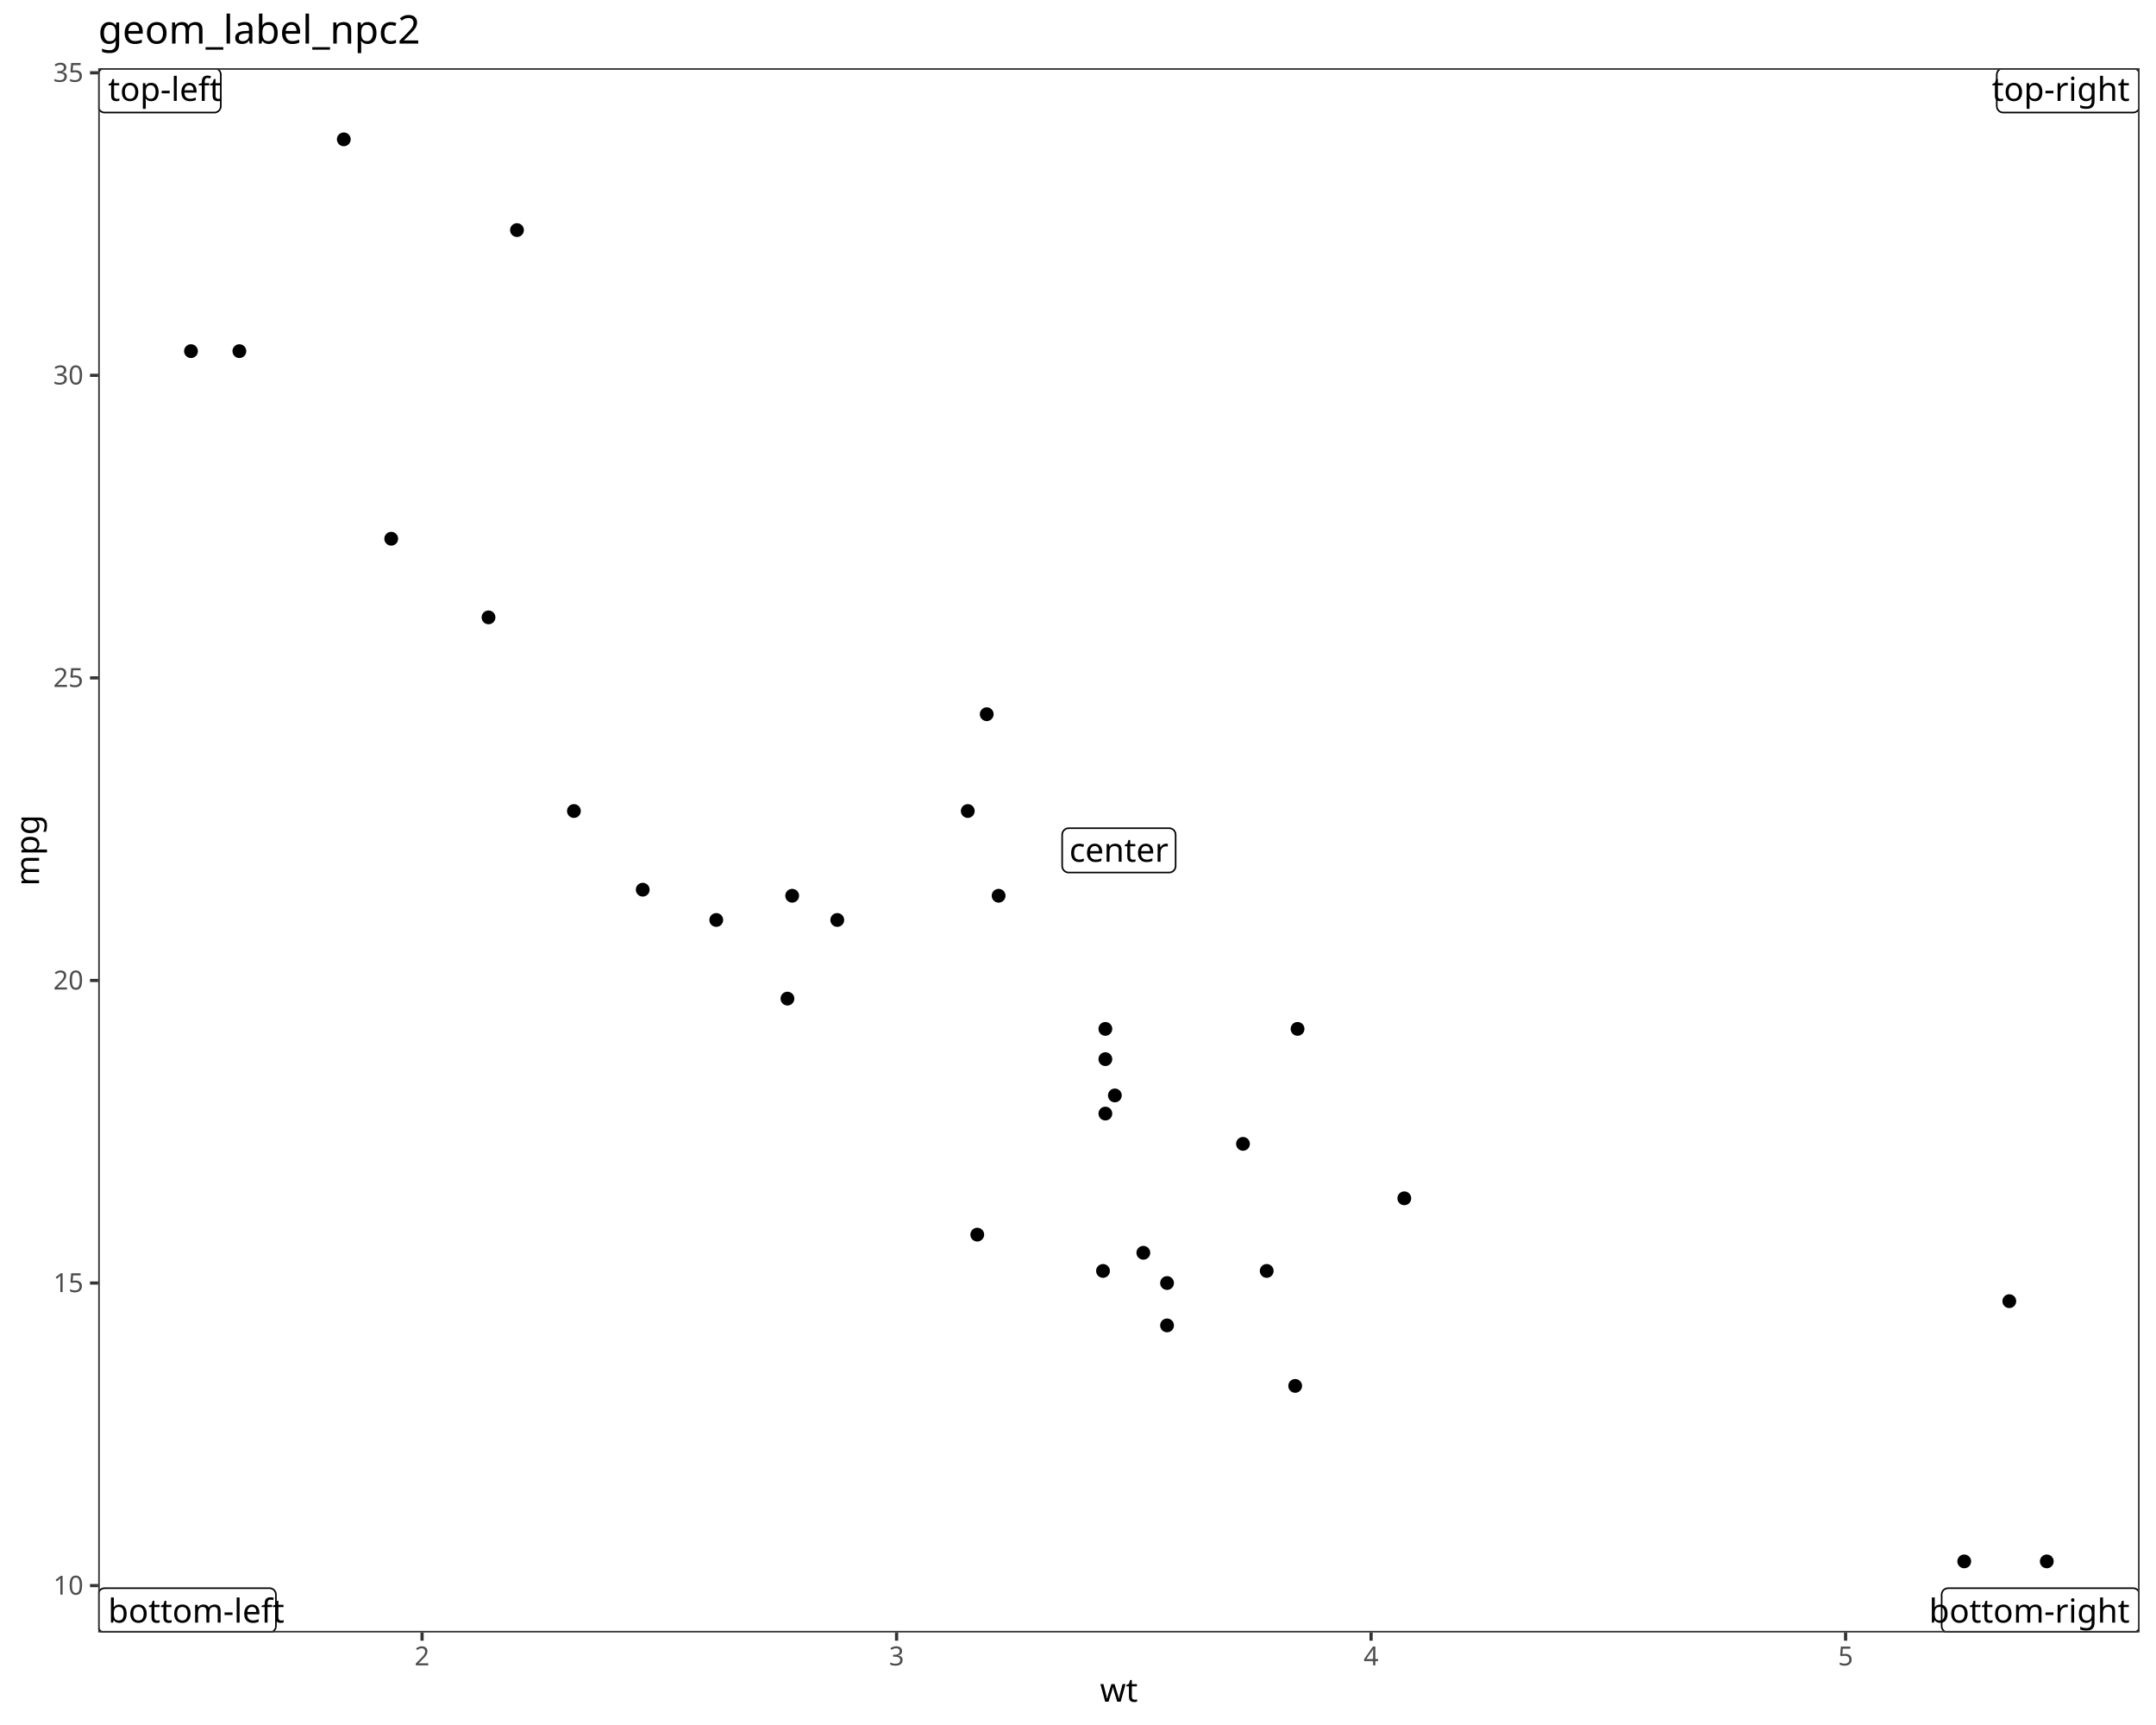
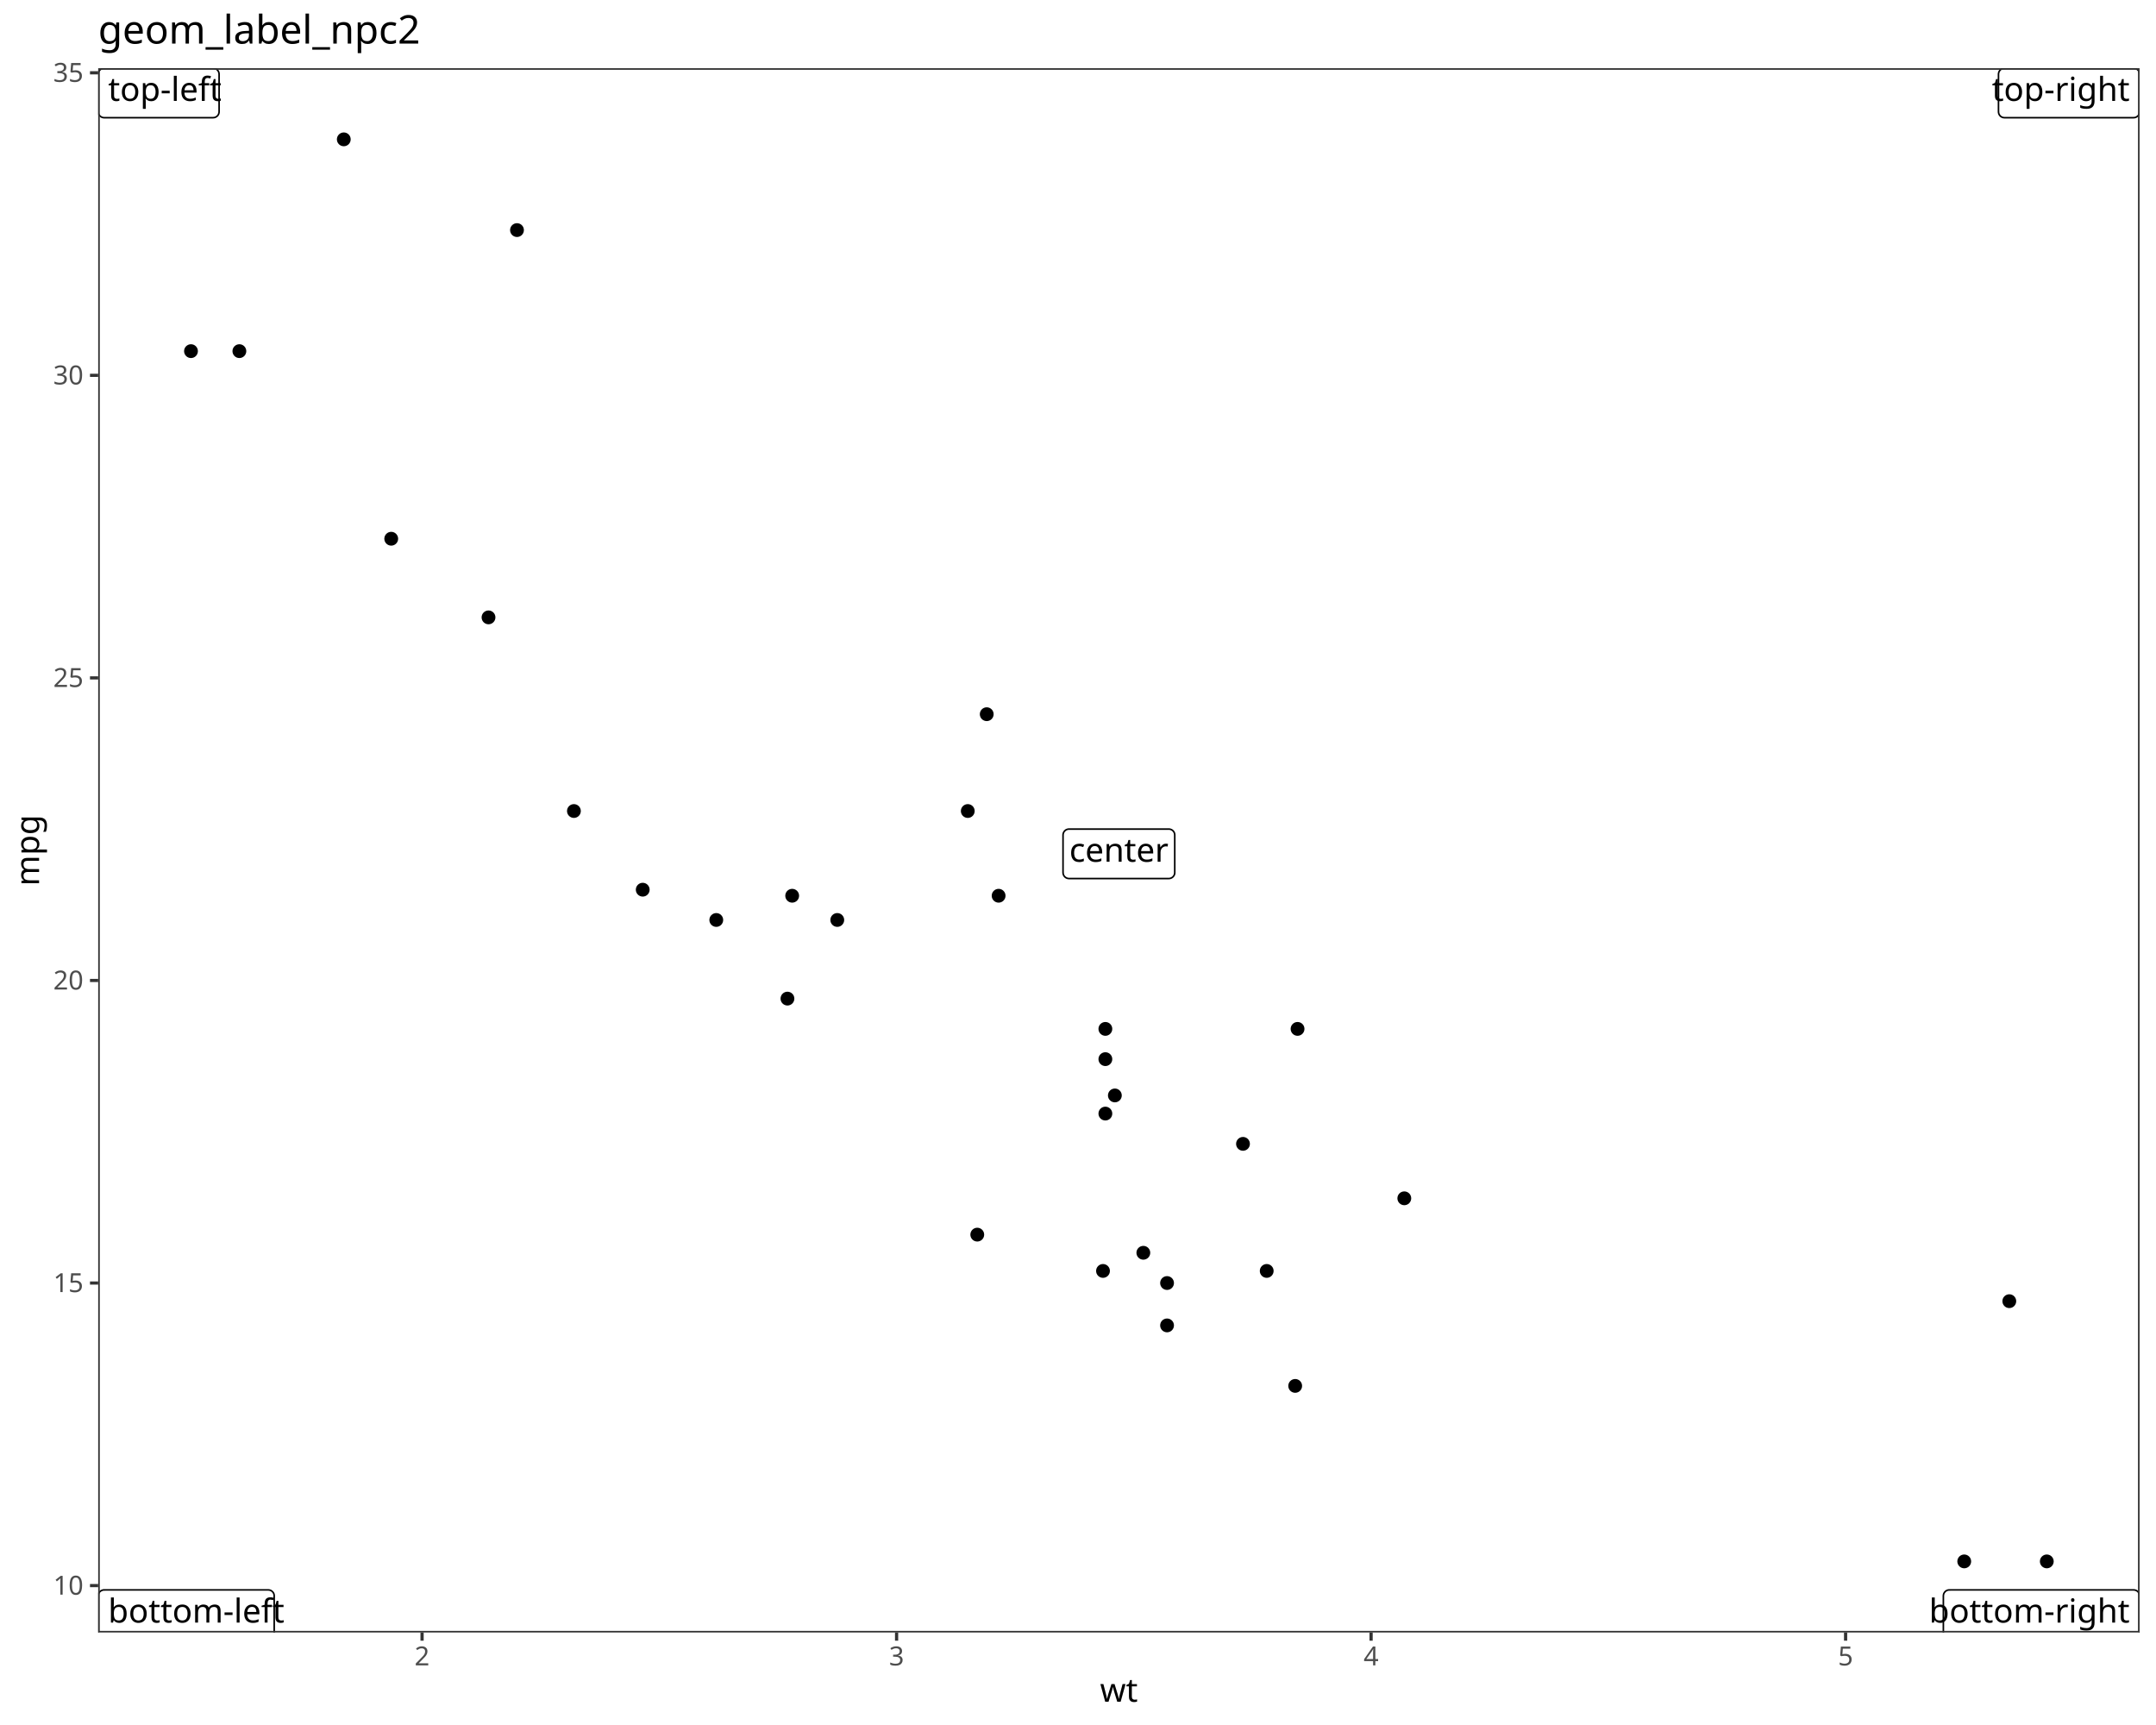
<svg xmlns="http://www.w3.org/2000/svg" class="svglite" data-engine-version="2.0" width="720.00pt" height="576.00pt" viewBox="0 0 720.00 576.00">
  <defs>
    <style type="text/css">
    .svglite line, .svglite polyline, .svglite polygon, .svglite path, .svglite rect, .svglite circle {
      fill: none;
      stroke: #000000;
      stroke-linecap: round;
      stroke-linejoin: round;
      stroke-miterlimit: 10.00;
    }
  </style>
  </defs>
  <rect width="100%" height="100%" style="stroke: none; fill: #FFFFFF;" />
  <defs>
    <clipPath id="cpMC4wMHw3MjAuMDB8MC4wMHw1NzYuMDA=">
      <rect x="0.00" y="0.00" width="720.00" height="576.00" />
    </clipPath>
  </defs>
  <g clip-path="url(#cpMC4wMHw3MjAuMDB8MC4wMHw1NzYuMDA=)">
    <rect x="0.00" y="0.00" width="720.00" height="576.00" style="stroke-width: 1.07; stroke: #FFFFFF; fill: #FFFFFF;" />
  </g>
  <defs>
    <clipPath id="cpMzIuNzl8NzE0LjUyfDIyLjc4fDU0NS4xMQ==">
      <rect x="32.79" y="22.78" width="681.73" height="522.33" />
    </clipPath>
  </defs>
  <g clip-path="url(#cpMzIuNzl8NzE0LjUyfDIyLjc4fDU0NS4xMQ==)">
    <rect x="32.79" y="22.78" width="681.73" height="522.33" style="stroke-width: 1.07; stroke: none; fill: #FFFFFF;" />
    <circle cx="239.20" cy="307.19" r="1.95" style="stroke-width: 0.71; fill: #000000;" />
    <circle cx="279.61" cy="307.19" r="1.95" style="stroke-width: 0.71; fill: #000000;" />
    <circle cx="191.66" cy="270.81" r="1.95" style="stroke-width: 0.71; fill: #000000;" />
    <circle cx="333.49" cy="299.10" r="1.95" style="stroke-width: 0.71; fill: #000000;" />
    <circle cx="369.14" cy="353.66" r="1.95" style="stroke-width: 0.71; fill: #000000;" />
    <circle cx="372.31" cy="365.78" r="1.95" style="stroke-width: 0.71; fill: #000000;" />
    <circle cx="389.74" cy="442.57" r="1.95" style="stroke-width: 0.71; fill: #000000;" />
    <circle cx="329.52" cy="238.48" r="1.95" style="stroke-width: 0.71; fill: #000000;" />
    <circle cx="323.19" cy="270.81" r="1.95" style="stroke-width: 0.71; fill: #000000;" />
    <circle cx="369.14" cy="343.56" r="1.95" style="stroke-width: 0.71; fill: #000000;" />
    <circle cx="369.14" cy="371.84" r="1.95" style="stroke-width: 0.71; fill: #000000;" />
    <circle cx="468.97" cy="400.13" r="1.95" style="stroke-width: 0.71; fill: #000000;" />
    <circle cx="415.10" cy="381.95" r="1.95" style="stroke-width: 0.71; fill: #000000;" />
    <circle cx="423.02" cy="424.38" r="1.95" style="stroke-width: 0.71; fill: #000000;" />
    <circle cx="655.96" cy="521.37" r="1.95" style="stroke-width: 0.71; fill: #000000;" />
    <circle cx="683.53" cy="521.37" r="1.95" style="stroke-width: 0.71; fill: #000000;" />
    <circle cx="671.01" cy="434.48" r="1.95" style="stroke-width: 0.71; fill: #000000;" />
    <circle cx="172.65" cy="76.83" r="1.95" style="stroke-width: 0.71; fill: #000000;" />
    <circle cx="79.94" cy="117.25" r="1.95" style="stroke-width: 0.71; fill: #000000;" />
    <circle cx="114.81" cy="46.53" r="1.95" style="stroke-width: 0.71; fill: #000000;" />
    <circle cx="214.64" cy="297.08" r="1.95" style="stroke-width: 0.71; fill: #000000;" />
    <circle cx="381.82" cy="418.32" r="1.95" style="stroke-width: 0.71; fill: #000000;" />
    <circle cx="368.35" cy="424.38" r="1.95" style="stroke-width: 0.71; fill: #000000;" />
    <circle cx="432.53" cy="462.77" r="1.95" style="stroke-width: 0.71; fill: #000000;" />
    <circle cx="433.32" cy="343.56" r="1.95" style="stroke-width: 0.71; fill: #000000;" />
    <circle cx="130.65" cy="179.89" r="1.95" style="stroke-width: 0.71; fill: #000000;" />
    <circle cx="163.14" cy="206.15" r="1.95" style="stroke-width: 0.71; fill: #000000;" />
    <circle cx="63.78" cy="117.25" r="1.95" style="stroke-width: 0.71; fill: #000000;" />
    <circle cx="326.36" cy="412.26" r="1.95" style="stroke-width: 0.71; fill: #000000;" />
    <circle cx="262.97" cy="333.45" r="1.95" style="stroke-width: 0.71; fill: #000000;" />
    <circle cx="389.74" cy="428.42" r="1.95" style="stroke-width: 0.71; fill: #000000;" />
    <circle cx="264.55" cy="299.10" r="1.95" style="stroke-width: 0.71; fill: #000000;" />
-     <polygon points="34.95,545.11 89.99,545.11 89.90,545.11 90.25,545.10 90.59,545.03 90.92,544.90 91.22,544.73 91.49,544.51 91.72,544.25 91.90,543.96 92.04,543.64 92.12,543.30 92.15,542.95 92.15,542.95 92.15,532.47 92.15,532.47 92.12,532.13 92.04,531.79 91.90,531.47 91.72,531.18 91.49,530.92 91.22,530.70 90.92,530.52 90.59,530.40 90.25,530.33 89.99,530.31 34.95,530.31 35.21,530.33 34.87,530.32 34.52,530.36 34.19,530.46 33.87,530.60 33.59,530.80 33.34,531.04 33.13,531.32 32.97,531.63 32.86,531.96 32.80,532.30 32.79,532.47 32.79,542.95 32.80,542.78 32.80,543.13 32.86,543.47 32.97,543.80 33.13,544.11 33.34,544.38 33.59,544.63 33.87,544.82 34.19,544.97 34.52,545.07 34.87,545.11 " style="stroke-width: 0.53; fill: #FFFFFF;" />
+     <polygon points="34.78,547.40 89.59,547.40 89.51,547.40 89.83,547.39 90.14,547.33 90.44,547.21 90.71,547.05 90.96,546.85 91.17,546.61 91.35,546.34 91.47,546.05 91.55,545.74 91.57,545.42 91.57,545.42 91.57,532.88 91.57,532.88 91.55,532.56 91.47,532.25 91.35,531.95 91.17,531.68 90.96,531.45 90.71,531.24 90.44,531.08 90.14,530.97 89.83,530.91 89.59,530.89 34.78,530.89 35.02,530.91 34.70,530.89 34.38,530.93 34.08,531.02 33.79,531.16 33.52,531.34 33.29,531.56 33.10,531.82 32.95,532.10 32.85,532.40 32.80,532.72 32.79,532.88 32.79,545.42 32.80,545.26 32.80,545.58 32.85,545.89 32.95,546.20 33.10,546.48 33.29,546.73 33.52,546.96 33.79,547.14 34.08,547.28 34.38,547.36 34.70,547.40 " style="stroke-width: 0.53; fill: #FFFFFF;" />
    <text x="36.11" y="541.80" style="font-size: 11.04px; font-family: sans;" textLength="52.16px" lengthAdjust="spacingAndGlyphs">bottom-left</text>
-     <polygon points="34.95,37.58 71.58,37.58 71.49,37.58 71.84,37.57 72.18,37.50 72.51,37.37 72.81,37.20 73.08,36.98 73.31,36.72 73.49,36.42 73.63,36.10 73.71,35.77 73.74,35.42 73.74,35.42 73.74,24.94 73.74,24.94 73.71,24.60 73.63,24.26 73.49,23.94 73.31,23.65 73.08,23.39 72.81,23.17 72.51,22.99 72.18,22.87 71.84,22.80 71.58,22.78 34.95,22.78 35.21,22.80 34.87,22.79 34.52,22.83 34.19,22.92 33.87,23.07 33.59,23.27 33.34,23.51 33.13,23.79 32.97,24.10 32.86,24.43 32.80,24.77 32.79,24.94 32.79,35.42 32.80,35.25 32.80,35.59 32.86,35.94 32.97,36.27 33.13,36.58 33.34,36.85 33.59,37.09 33.87,37.29 34.19,37.44 34.52,37.54 34.87,37.58 " style="stroke-width: 0.53; fill: #FFFFFF;" />
+     <polygon points="34.78,39.30 71.18,39.30 71.10,39.29 71.42,39.28 71.73,39.22 72.03,39.10 72.31,38.94 72.56,38.74 72.77,38.50 72.94,38.23 73.06,37.94 73.14,37.63 73.17,37.31 73.17,37.31 73.17,24.77 73.17,24.77 73.14,24.45 73.06,24.14 72.94,23.85 72.77,23.58 72.56,23.34 72.31,23.14 72.03,22.98 71.73,22.86 71.42,22.80 71.18,22.78 34.78,22.78 35.02,22.80 34.70,22.79 34.38,22.82 34.08,22.91 33.79,23.05 33.52,23.23 33.29,23.45 33.10,23.71 32.95,23.99 32.85,24.30 32.80,24.61 32.79,24.77 32.79,37.31 32.80,37.15 32.80,37.47 32.85,37.79 32.95,38.09 33.10,38.37 33.29,38.63 33.52,38.85 33.79,39.03 34.08,39.17 34.38,39.26 34.70,39.29 " style="stroke-width: 0.53; fill: #FFFFFF;" />
    <text x="36.11" y="33.69" style="font-size: 11.04px; font-family: sans;" textLength="33.75px" lengthAdjust="spacingAndGlyphs">top-left</text>
-     <polygon points="650.58,545.11 712.36,545.11 712.27,545.11 712.62,545.10 712.96,545.03 713.29,544.90 713.59,544.73 713.86,544.51 714.09,544.25 714.27,543.96 714.41,543.64 714.49,543.30 714.52,542.95 714.52,542.95 714.52,532.47 714.52,532.47 714.49,532.13 714.41,531.79 714.27,531.47 714.09,531.18 713.86,530.92 713.59,530.70 713.29,530.52 712.96,530.40 712.62,530.33 712.36,530.31 650.58,530.31 650.84,530.33 650.49,530.32 650.14,530.36 649.81,530.46 649.50,530.60 649.21,530.80 648.96,531.04 648.75,531.32 648.59,531.63 648.48,531.96 648.42,532.30 648.42,532.47 648.42,542.95 648.42,542.78 648.42,543.13 648.48,543.47 648.59,543.80 648.75,544.11 648.96,544.38 649.21,544.63 649.50,544.82 649.81,544.97 650.14,545.07 650.49,545.11 " style="stroke-width: 0.53; fill: #FFFFFF;" />
+     <polygon points="650.98,547.40 712.53,547.40 712.45,547.40 712.77,547.39 713.09,547.33 713.39,547.21 713.66,547.05 713.91,546.85 714.12,546.61 714.29,546.34 714.42,546.05 714.49,545.74 714.52,545.42 714.52,545.42 714.52,532.88 714.52,532.88 714.49,532.56 714.42,532.25 714.29,531.95 714.12,531.68 713.91,531.45 713.66,531.24 713.39,531.08 713.09,530.97 712.77,530.91 712.53,530.89 650.98,530.89 651.22,530.91 650.90,530.89 650.58,530.93 650.27,531.02 649.98,531.16 649.72,531.34 649.49,531.56 649.30,531.82 649.15,532.10 649.05,532.40 649.00,532.72 648.99,532.88 648.99,545.42 649.00,545.26 649.00,545.58 649.05,545.89 649.15,546.20 649.30,546.48 649.49,546.73 649.72,546.96 649.98,547.14 650.27,547.28 650.58,547.36 650.90,547.40 " style="stroke-width: 0.53; fill: #FFFFFF;" />
    <text x="711.21" y="541.80" text-anchor="end" style="font-size: 11.04px; font-family: sans;" textLength="58.91px" lengthAdjust="spacingAndGlyphs">bottom-right</text>
-     <polygon points="668.98,37.58 712.36,37.58 712.27,37.58 712.62,37.57 712.96,37.50 713.29,37.37 713.59,37.20 713.86,36.98 714.09,36.72 714.27,36.42 714.41,36.10 714.49,35.77 714.52,35.42 714.52,35.42 714.52,24.94 714.52,24.94 714.49,24.60 714.41,24.26 714.27,23.94 714.09,23.65 713.86,23.39 713.59,23.17 713.29,22.99 712.96,22.87 712.62,22.80 712.36,22.78 668.98,22.78 669.24,22.80 668.90,22.79 668.55,22.83 668.22,22.92 667.90,23.07 667.62,23.27 667.37,23.51 667.16,23.79 667.00,24.10 666.89,24.43 666.83,24.77 666.82,24.94 666.82,35.42 666.83,35.25 666.83,35.59 666.89,35.94 667.00,36.27 667.16,36.58 667.37,36.85 667.62,37.09 667.90,37.29 668.22,37.44 668.55,37.54 668.90,37.58 " style="stroke-width: 0.53; fill: #FFFFFF;" />
+     <polygon points="669.39,39.30 712.53,39.30 712.45,39.29 712.77,39.28 713.09,39.22 713.39,39.10 713.66,38.94 713.91,38.74 714.12,38.50 714.29,38.23 714.42,37.94 714.49,37.63 714.52,37.31 714.52,37.31 714.52,24.77 714.52,24.77 714.49,24.45 714.42,24.14 714.29,23.85 714.12,23.58 713.91,23.34 713.66,23.14 713.39,22.98 713.09,22.86 712.77,22.80 712.53,22.78 669.39,22.78 669.63,22.80 669.31,22.79 668.99,22.82 668.68,22.91 668.39,23.05 668.13,23.23 667.90,23.45 667.71,23.71 667.56,23.99 667.46,24.30 667.41,24.61 667.40,24.77 667.40,37.31 667.41,37.15 667.41,37.47 667.46,37.79 667.56,38.09 667.71,38.37 667.90,38.63 668.13,38.85 668.39,39.03 668.68,39.17 668.99,39.26 669.31,39.29 " style="stroke-width: 0.53; fill: #FFFFFF;" />
    <text x="711.21" y="33.69" text-anchor="end" style="font-size: 11.04px; font-family: sans;" textLength="40.50px" lengthAdjust="spacingAndGlyphs">top-right</text>
-     <polygon points="356.87,291.35 390.44,291.35 390.35,291.34 390.70,291.33 391.04,291.26 391.37,291.14 391.67,290.96 391.94,290.74 392.17,290.48 392.35,290.19 392.49,289.87 392.57,289.53 392.60,289.19 392.60,289.19 392.60,278.71 392.60,278.71 392.57,278.36 392.49,278.03 392.35,277.71 392.17,277.41 391.94,277.15 391.67,276.93 391.37,276.76 391.04,276.63 390.70,276.56 390.44,276.55 356.87,276.55 357.13,276.56 356.79,276.55 356.44,276.59 356.11,276.69 355.79,276.84 355.51,277.04 355.26,277.28 355.05,277.55 354.89,277.86 354.78,278.19 354.72,278.54 354.71,278.71 354.71,289.19 354.72,289.01 354.72,289.36 354.78,289.70 354.89,290.03 355.05,290.34 355.26,290.62 355.51,290.86 355.79,291.06 356.11,291.21 356.44,291.30 356.79,291.34 " style="stroke-width: 0.53; fill: #FFFFFF;" />
+     <polygon points="356.99,293.35 390.33,293.35 390.25,293.35 390.57,293.34 390.88,293.27 391.18,293.16 391.45,293.00 391.70,292.80 391.91,292.56 392.09,292.29 392.21,291.99 392.29,291.68 392.31,291.36 392.31,291.36 392.31,278.82 392.31,278.82 392.29,278.51 392.21,278.20 392.09,277.90 391.91,277.63 391.70,277.39 391.45,277.19 391.18,277.03 390.88,276.92 390.57,276.85 390.33,276.84 356.99,276.84 357.23,276.85 356.91,276.84 356.59,276.88 356.28,276.97 355.99,277.10 355.73,277.29 355.50,277.51 355.31,277.76 355.16,278.05 355.06,278.35 355.01,278.66 355.00,278.82 355.00,291.36 355.01,291.20 355.01,291.52 355.06,291.84 355.16,292.14 355.31,292.43 355.50,292.68 355.73,292.90 355.99,293.08 356.28,293.22 356.59,293.31 356.91,293.35 " style="stroke-width: 0.53; fill: #FFFFFF;" />
    <text x="373.66" y="287.75" text-anchor="middle" style="font-size: 11.04px; font-family: sans;" textLength="30.69px" lengthAdjust="spacingAndGlyphs">center</text>
    <rect x="32.79" y="22.78" width="681.73" height="522.33" style="stroke-width: 1.07; stroke: #333333;" />
  </g>
  <g clip-path="url(#cpMC4wMHw3MjAuMDB8MC4wMHw1NzYuMDA=)">
    <text x="27.86" y="532.48" text-anchor="end" style="font-size: 8.80px; fill: #4D4D4D; font-family: sans;" textLength="9.79px" lengthAdjust="spacingAndGlyphs">10</text>
    <text x="27.86" y="431.45" text-anchor="end" style="font-size: 8.80px; fill: #4D4D4D; font-family: sans;" textLength="9.79px" lengthAdjust="spacingAndGlyphs">15</text>
    <text x="27.86" y="330.42" text-anchor="end" style="font-size: 8.80px; fill: #4D4D4D; font-family: sans;" textLength="9.79px" lengthAdjust="spacingAndGlyphs">20</text>
    <text x="27.86" y="229.39" text-anchor="end" style="font-size: 8.80px; fill: #4D4D4D; font-family: sans;" textLength="9.79px" lengthAdjust="spacingAndGlyphs">25</text>
    <text x="27.86" y="128.36" text-anchor="end" style="font-size: 8.80px; fill: #4D4D4D; font-family: sans;" textLength="9.79px" lengthAdjust="spacingAndGlyphs">30</text>
    <text x="27.86" y="27.33" text-anchor="end" style="font-size: 8.80px; fill: #4D4D4D; font-family: sans;" textLength="9.79px" lengthAdjust="spacingAndGlyphs">35</text>
    <polyline points="30.05,529.45 32.79,529.45 " style="stroke-width: 1.07; stroke: #333333; stroke-linecap: butt;" />
    <polyline points="30.05,428.42 32.79,428.42 " style="stroke-width: 1.07; stroke: #333333; stroke-linecap: butt;" />
    <polyline points="30.05,327.39 32.79,327.39 " style="stroke-width: 1.07; stroke: #333333; stroke-linecap: butt;" />
    <polyline points="30.05,226.36 32.79,226.36 " style="stroke-width: 1.07; stroke: #333333; stroke-linecap: butt;" />
    <polyline points="30.05,125.33 32.79,125.33 " style="stroke-width: 1.07; stroke: #333333; stroke-linecap: butt;" />
    <polyline points="30.05,24.30 32.79,24.30 " style="stroke-width: 1.07; stroke: #333333; stroke-linecap: butt;" />
    <polyline points="140.95,547.85 140.95,545.11 " style="stroke-width: 1.07; stroke: #333333; stroke-linecap: butt;" />
    <polyline points="299.42,547.85 299.42,545.11 " style="stroke-width: 1.07; stroke: #333333; stroke-linecap: butt;" />
    <polyline points="457.88,547.85 457.88,545.11 " style="stroke-width: 1.07; stroke: #333333; stroke-linecap: butt;" />
    <polyline points="616.34,547.85 616.34,545.11 " style="stroke-width: 1.07; stroke: #333333; stroke-linecap: butt;" />
    <text x="140.95" y="556.10" text-anchor="middle" style="font-size: 8.80px; fill: #4D4D4D; font-family: sans;" textLength="4.89px" lengthAdjust="spacingAndGlyphs">2</text>
    <text x="299.42" y="556.10" text-anchor="middle" style="font-size: 8.80px; fill: #4D4D4D; font-family: sans;" textLength="4.89px" lengthAdjust="spacingAndGlyphs">3</text>
    <text x="457.88" y="556.10" text-anchor="middle" style="font-size: 8.80px; fill: #4D4D4D; font-family: sans;" textLength="4.89px" lengthAdjust="spacingAndGlyphs">4</text>
    <text x="616.34" y="556.10" text-anchor="middle" style="font-size: 8.80px; fill: #4D4D4D; font-family: sans;" textLength="4.89px" lengthAdjust="spacingAndGlyphs">5</text>
    <text x="373.66" y="568.24" text-anchor="middle" style="font-size: 11.00px; font-family: sans;" textLength="11.00px" lengthAdjust="spacingAndGlyphs">wt</text>
    <text transform="translate(13.05,283.95) rotate(-90)" text-anchor="middle" style="font-size: 11.00px; font-family: sans;" textLength="21.40px" lengthAdjust="spacingAndGlyphs">mpg</text>
    <text x="32.79" y="14.56" style="font-size: 13.20px; font-family: sans;" textLength="104.23px" lengthAdjust="spacingAndGlyphs">geom_label_npc2</text>
  </g>
</svg>
